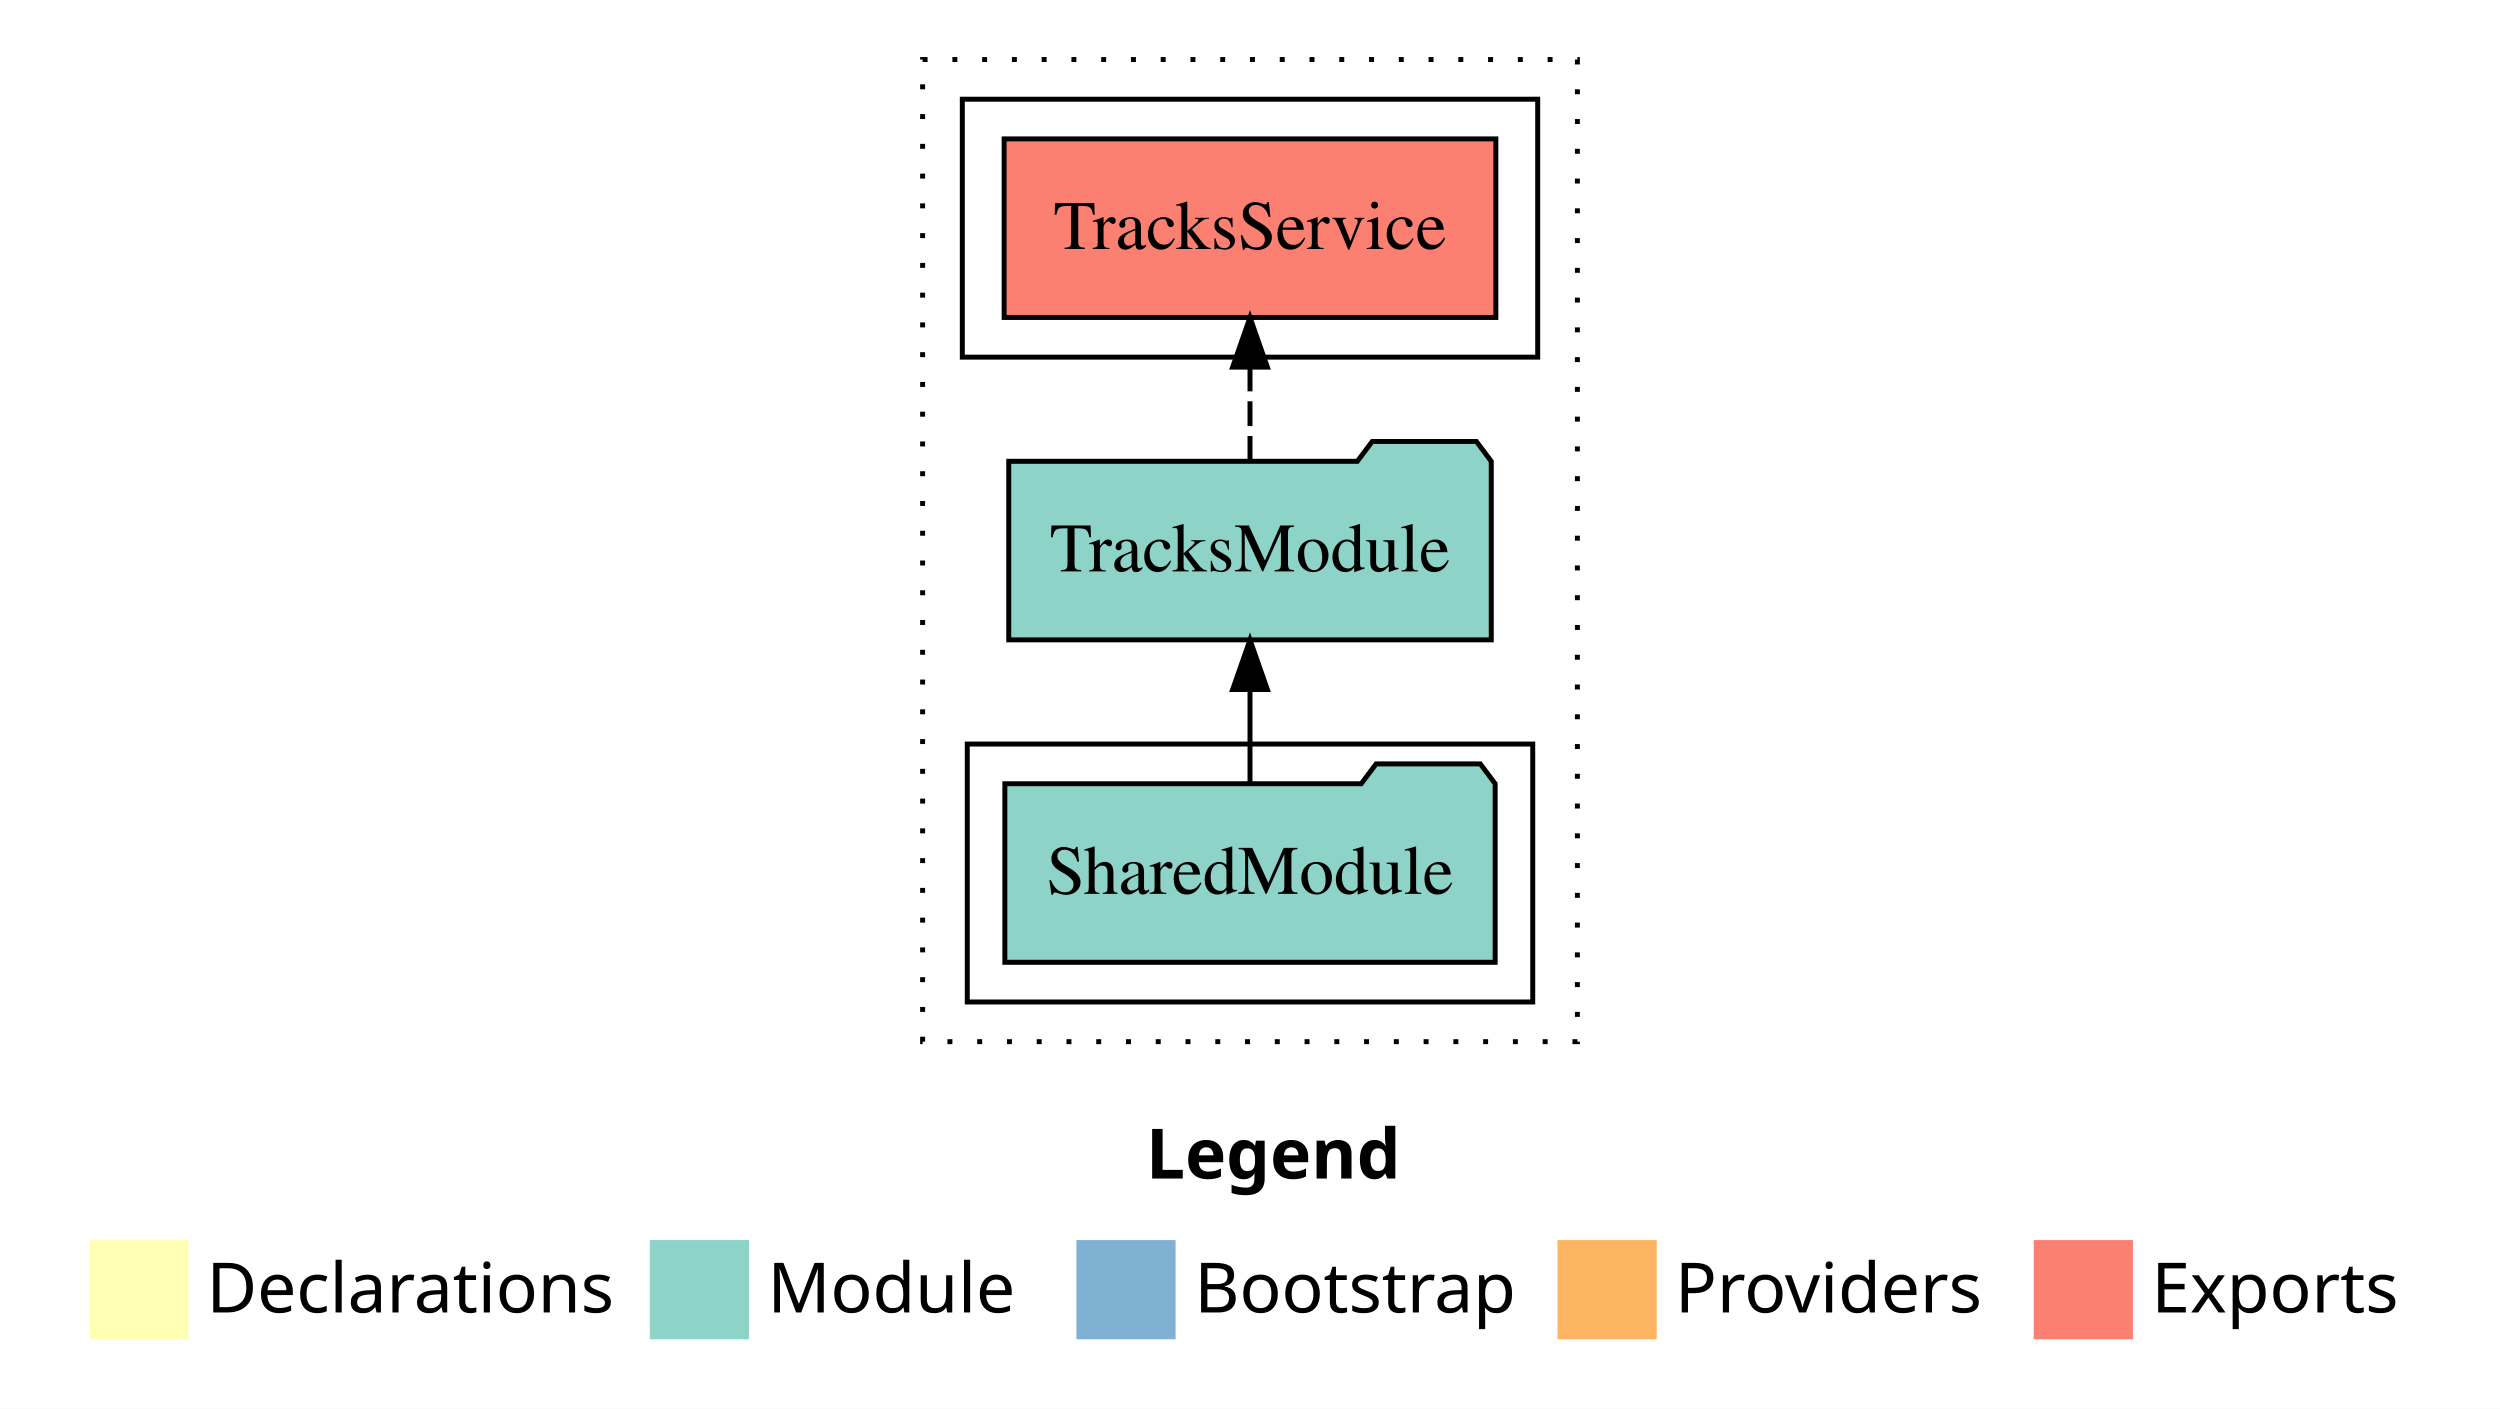
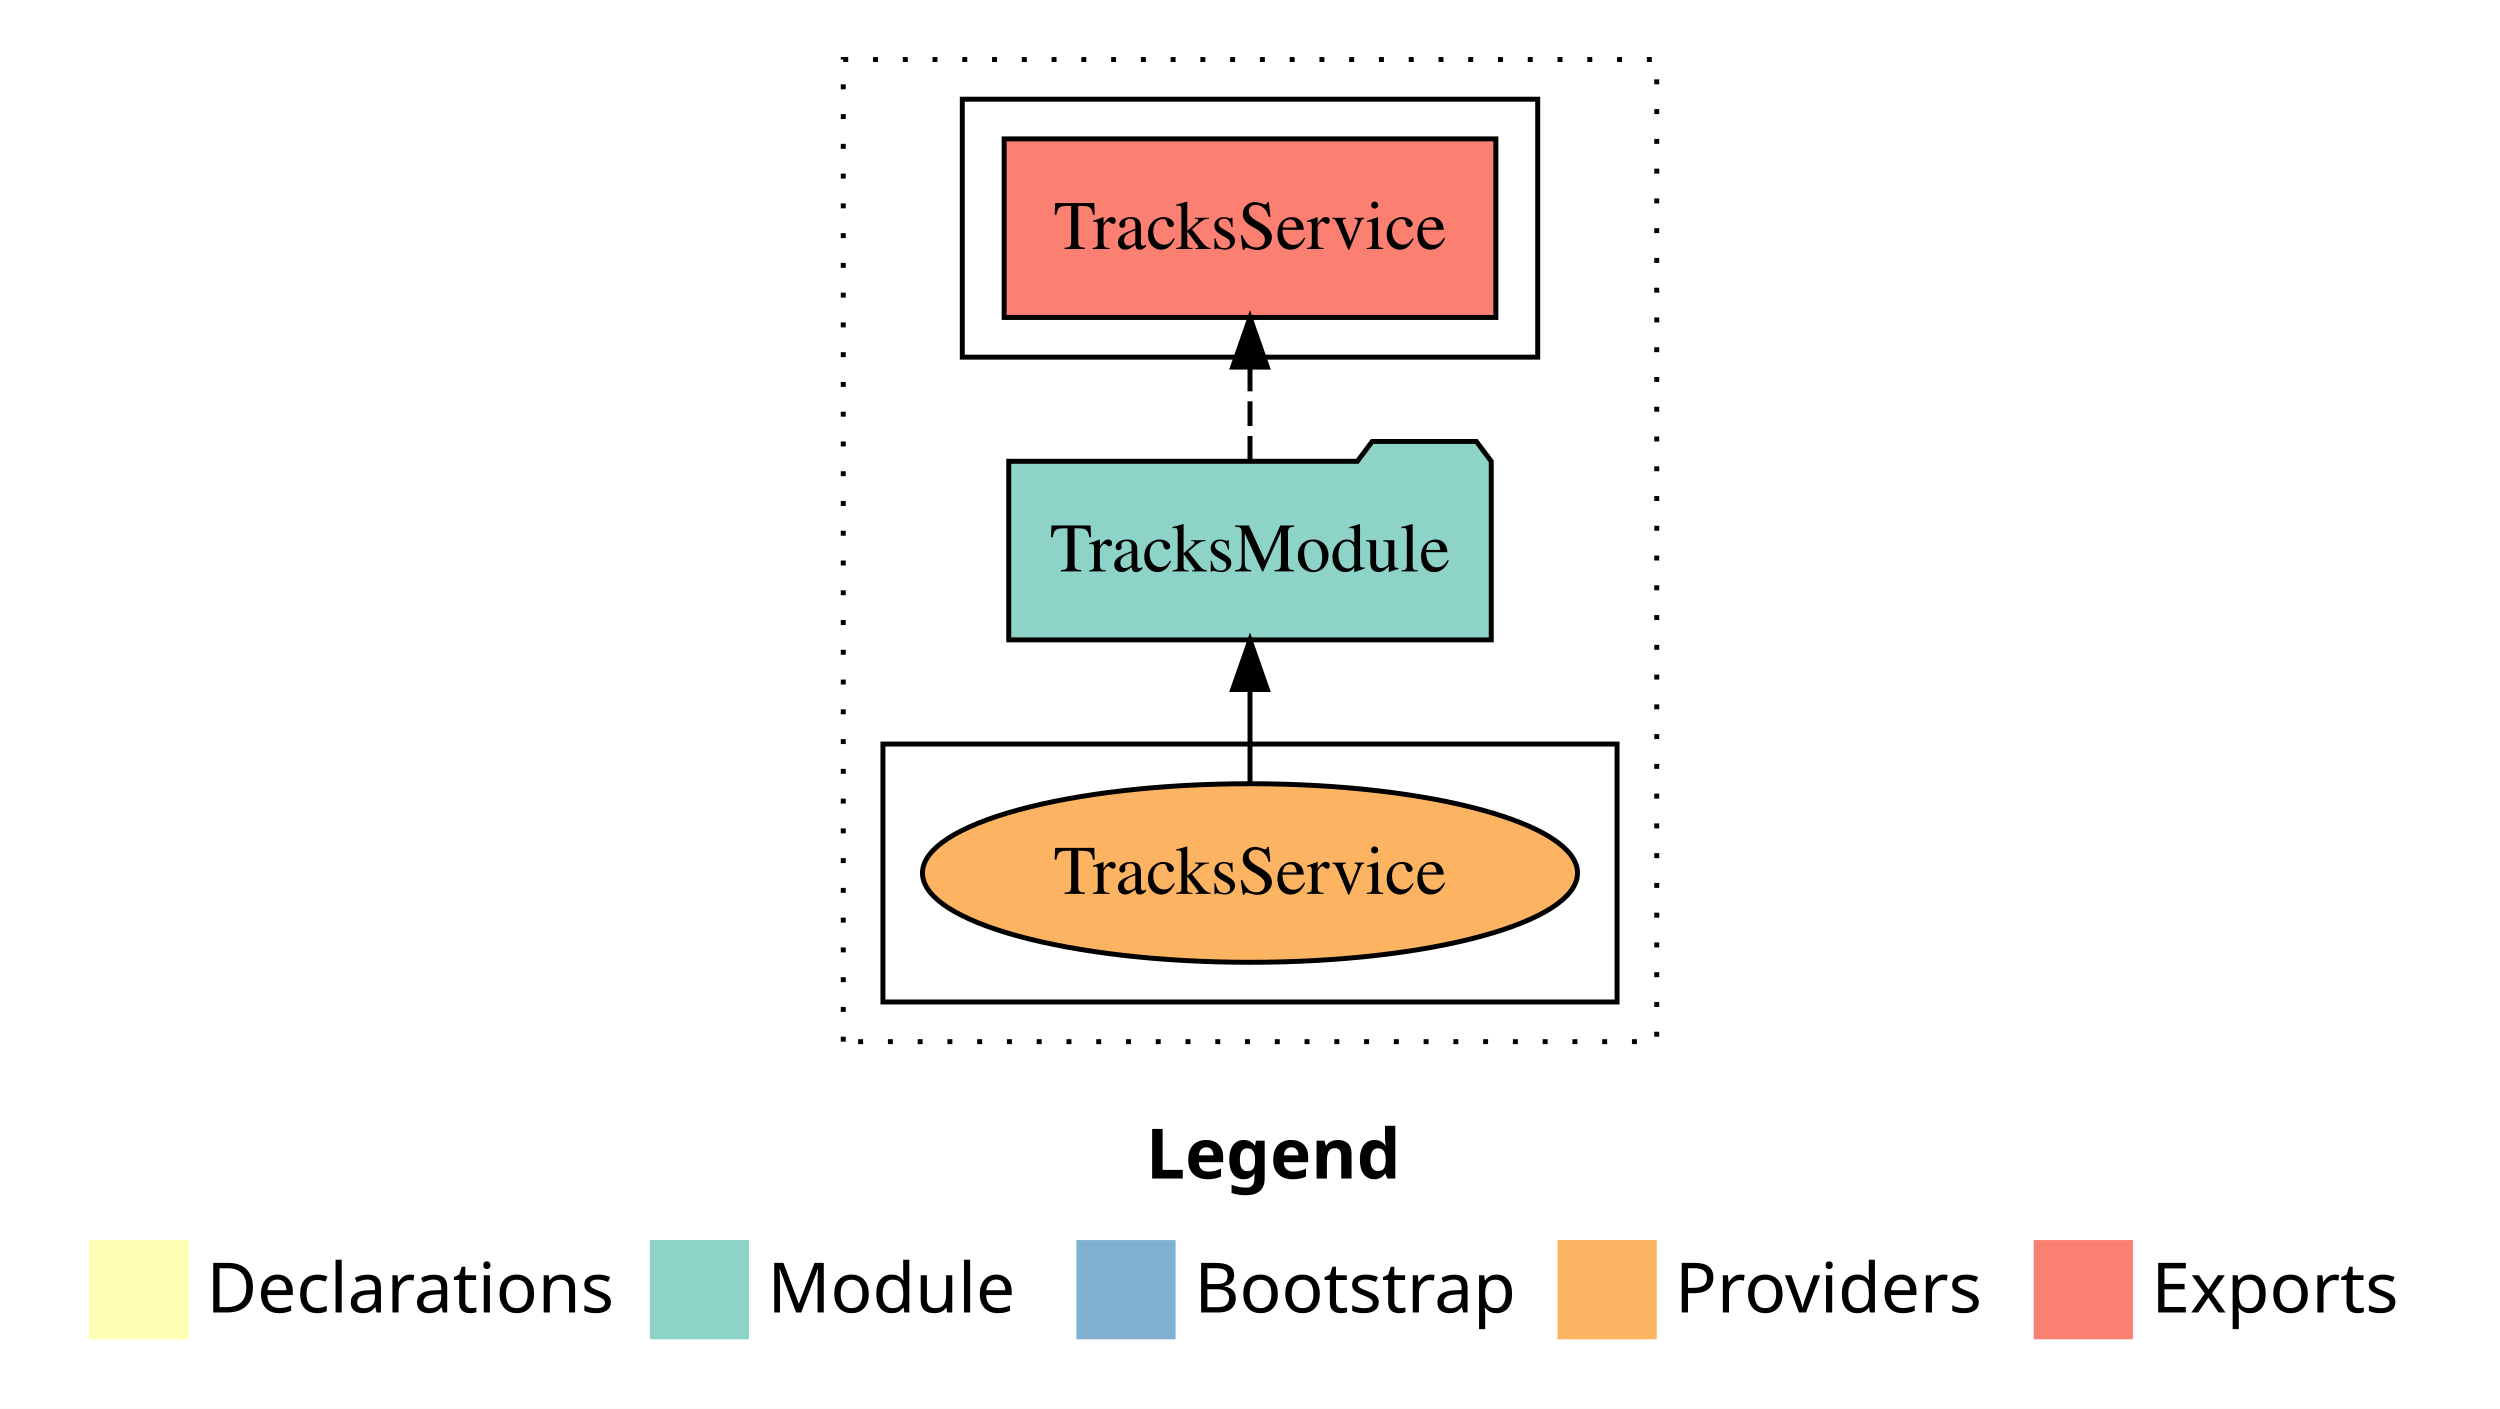
<svg xmlns="http://www.w3.org/2000/svg" width="504pt" height="284pt" viewBox="0.00 0.00 504.00 284.00">
  <g id="graph0" class="graph" transform="scale(1 1) rotate(0) translate(4 280)">
    <polygon fill="#ffffff" stroke="transparent" points="-4,4 -4,-280 500,-280 500,4 -4,4" />
    <text text-anchor="start" x="227.009" y="-42.4" font-family="sans-serif" font-weight="bold" font-size="14.00" fill="#000000">Legend</text>
    <polygon fill="#ffffb3" stroke="transparent" points="14,-10 14,-30 34,-30 34,-10 14,-10" />
    <text text-anchor="start" x="37.629" y="-15.4" font-family="sans-serif" font-size="14.00" fill="#000000">  Declarations</text>
    <polygon fill="#8dd3c7" stroke="transparent" points="127,-10 127,-30 147,-30 147,-10 127,-10" />
    <text text-anchor="start" x="150.725" y="-15.4" font-family="sans-serif" font-size="14.00" fill="#000000">  Module</text>
    <polygon fill="#80b1d3" stroke="transparent" points="213,-10 213,-30 233,-30 233,-10 213,-10" />
    <text text-anchor="start" x="236.781" y="-15.4" font-family="sans-serif" font-size="14.00" fill="#000000">  Bootstrap</text>
    <polygon fill="#fdb462" stroke="transparent" points="310,-10 310,-30 330,-30 330,-10 310,-10" />
    <text text-anchor="start" x="333.673" y="-15.4" font-family="sans-serif" font-size="14.00" fill="#000000">  Providers</text>
    <polygon fill="#fb8072" stroke="transparent" points="406,-10 406,-30 426,-30 426,-10 406,-10" />
    <text text-anchor="start" x="429.726" y="-15.4" font-family="sans-serif" font-size="14.00" fill="#000000">  Exports</text>
    <g id="clust1" class="cluster">
-       <polygon fill="none" stroke="#000000" stroke-dasharray="1,5" points="182,-70 182,-268 314,-268 314,-70 182,-70" />
-     </g>
-     <g id="clust3" class="cluster">
-       <polygon fill="none" stroke="#000000" points="191,-78 191,-130 305,-130 305,-78 191,-78" />
+       <polygon fill="none" stroke="#000000" stroke-dasharray="1,5" points="166,-70 166,-268 330,-268 330,-70 166,-70" />
    </g>
    <g id="clust4" class="cluster">
      <polygon fill="none" stroke="#000000" points="190,-208 190,-260 306,-260 306,-208 190,-208" />
    </g>
+     <g id="clust6" class="cluster">
+       <polygon fill="none" stroke="#000000" points="174,-78 174,-130 322,-130 322,-78 174,-78" />
+     </g>
    <g id="node1" class="node">
-       <polygon fill="#8dd3c7" stroke="#000000" points="297.423,-122 294.423,-126 273.423,-126 270.423,-122 198.577,-122 198.577,-86 297.423,-86 297.423,-122" />
-       <text text-anchor="middle" x="248" y="-99.8" font-family="Times,serif" font-size="14.00" fill="#000000">SharedModule</text>
+       <polygon fill="#fb8072" stroke="#000000" points="297.565,-252 198.435,-252 198.435,-216 297.565,-216 297.565,-252" />
+       <text text-anchor="middle" x="248" y="-229.8" font-family="Times,serif" font-size="14.00" fill="#000000">TracksService </text>
    </g>
    <g id="node2" class="node">
      <polygon fill="#8dd3c7" stroke="#000000" points="296.637,-187 293.637,-191 272.637,-191 269.637,-187 199.363,-187 199.363,-151 296.637,-151 296.637,-187" />
      <text text-anchor="middle" x="248" y="-164.8" font-family="Times,serif" font-size="14.00" fill="#000000">TracksModule</text>
    </g>
    <g id="edge1" class="edge">
+       <path fill="none" stroke="#000000" stroke-dasharray="5,2" d="M248,-187.106C248,-187.106 248,-205.991 248,-205.991" />
+       <polygon fill="#000000" stroke="#000000" points="244.5,-205.991 248,-215.991 251.5,-205.991 244.5,-205.991" />
+     </g>
+     <g id="node3" class="node">
+       <ellipse fill="#fdb462" stroke="#000000" cx="248" cy="-104" rx="66.028" ry="18" />
+       <text text-anchor="middle" x="248" y="-99.8" font-family="Times,serif" font-size="14.00" fill="#000000">TracksService</text>
+     </g>
+     <g id="edge2" class="edge">
      <path fill="none" stroke="#000000" d="M248,-122.106C248,-122.106 248,-140.991 248,-140.991" />
      <polygon fill="#000000" stroke="#000000" points="244.5,-140.991 248,-150.991 251.5,-140.991 244.5,-140.991" />
    </g>
-     <g id="node3" class="node">
-       <polygon fill="#fb8072" stroke="#000000" points="297.565,-252 198.435,-252 198.435,-216 297.565,-216 297.565,-252" />
-       <text text-anchor="middle" x="248" y="-229.8" font-family="Times,serif" font-size="14.00" fill="#000000">TracksService </text>
-     </g>
-     <g id="edge2" class="edge">
-       <path fill="none" stroke="#000000" stroke-dasharray="5,2" d="M248,-187.106C248,-187.106 248,-205.991 248,-205.991" />
-       <polygon fill="#000000" stroke="#000000" points="244.5,-205.991 248,-215.991 251.5,-205.991 244.5,-205.991" />
-     </g>
  </g>
</svg>
